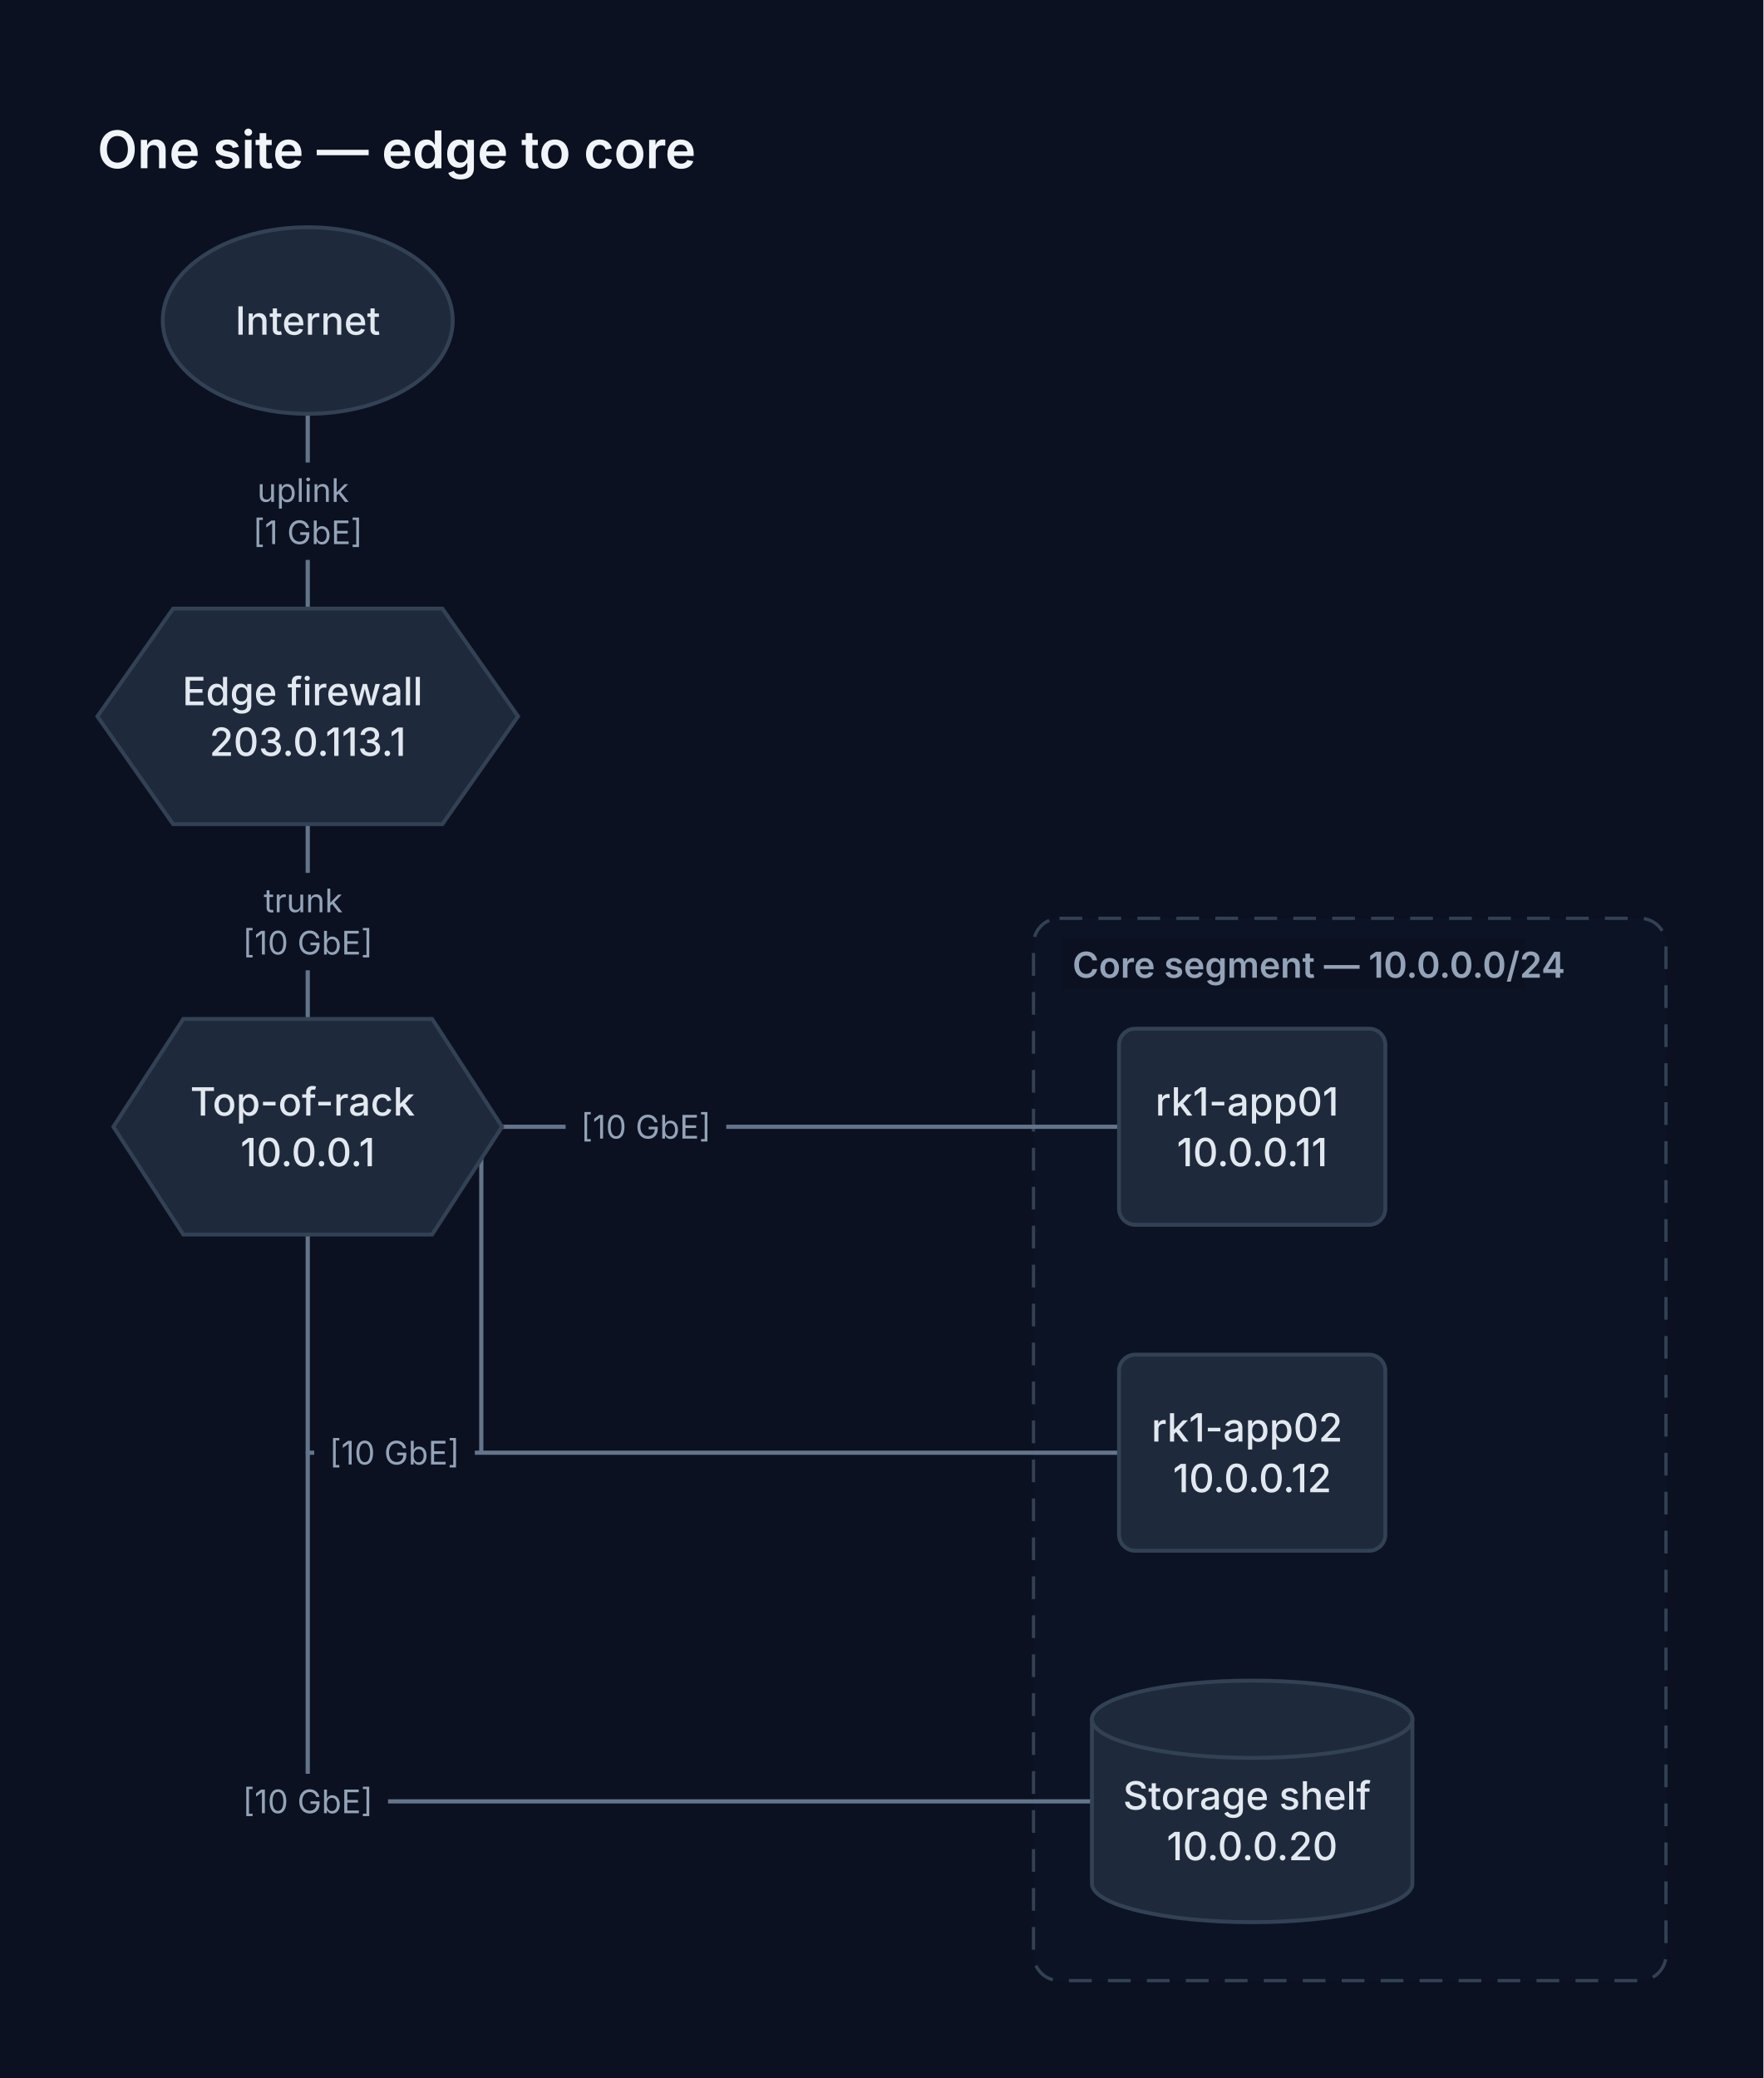
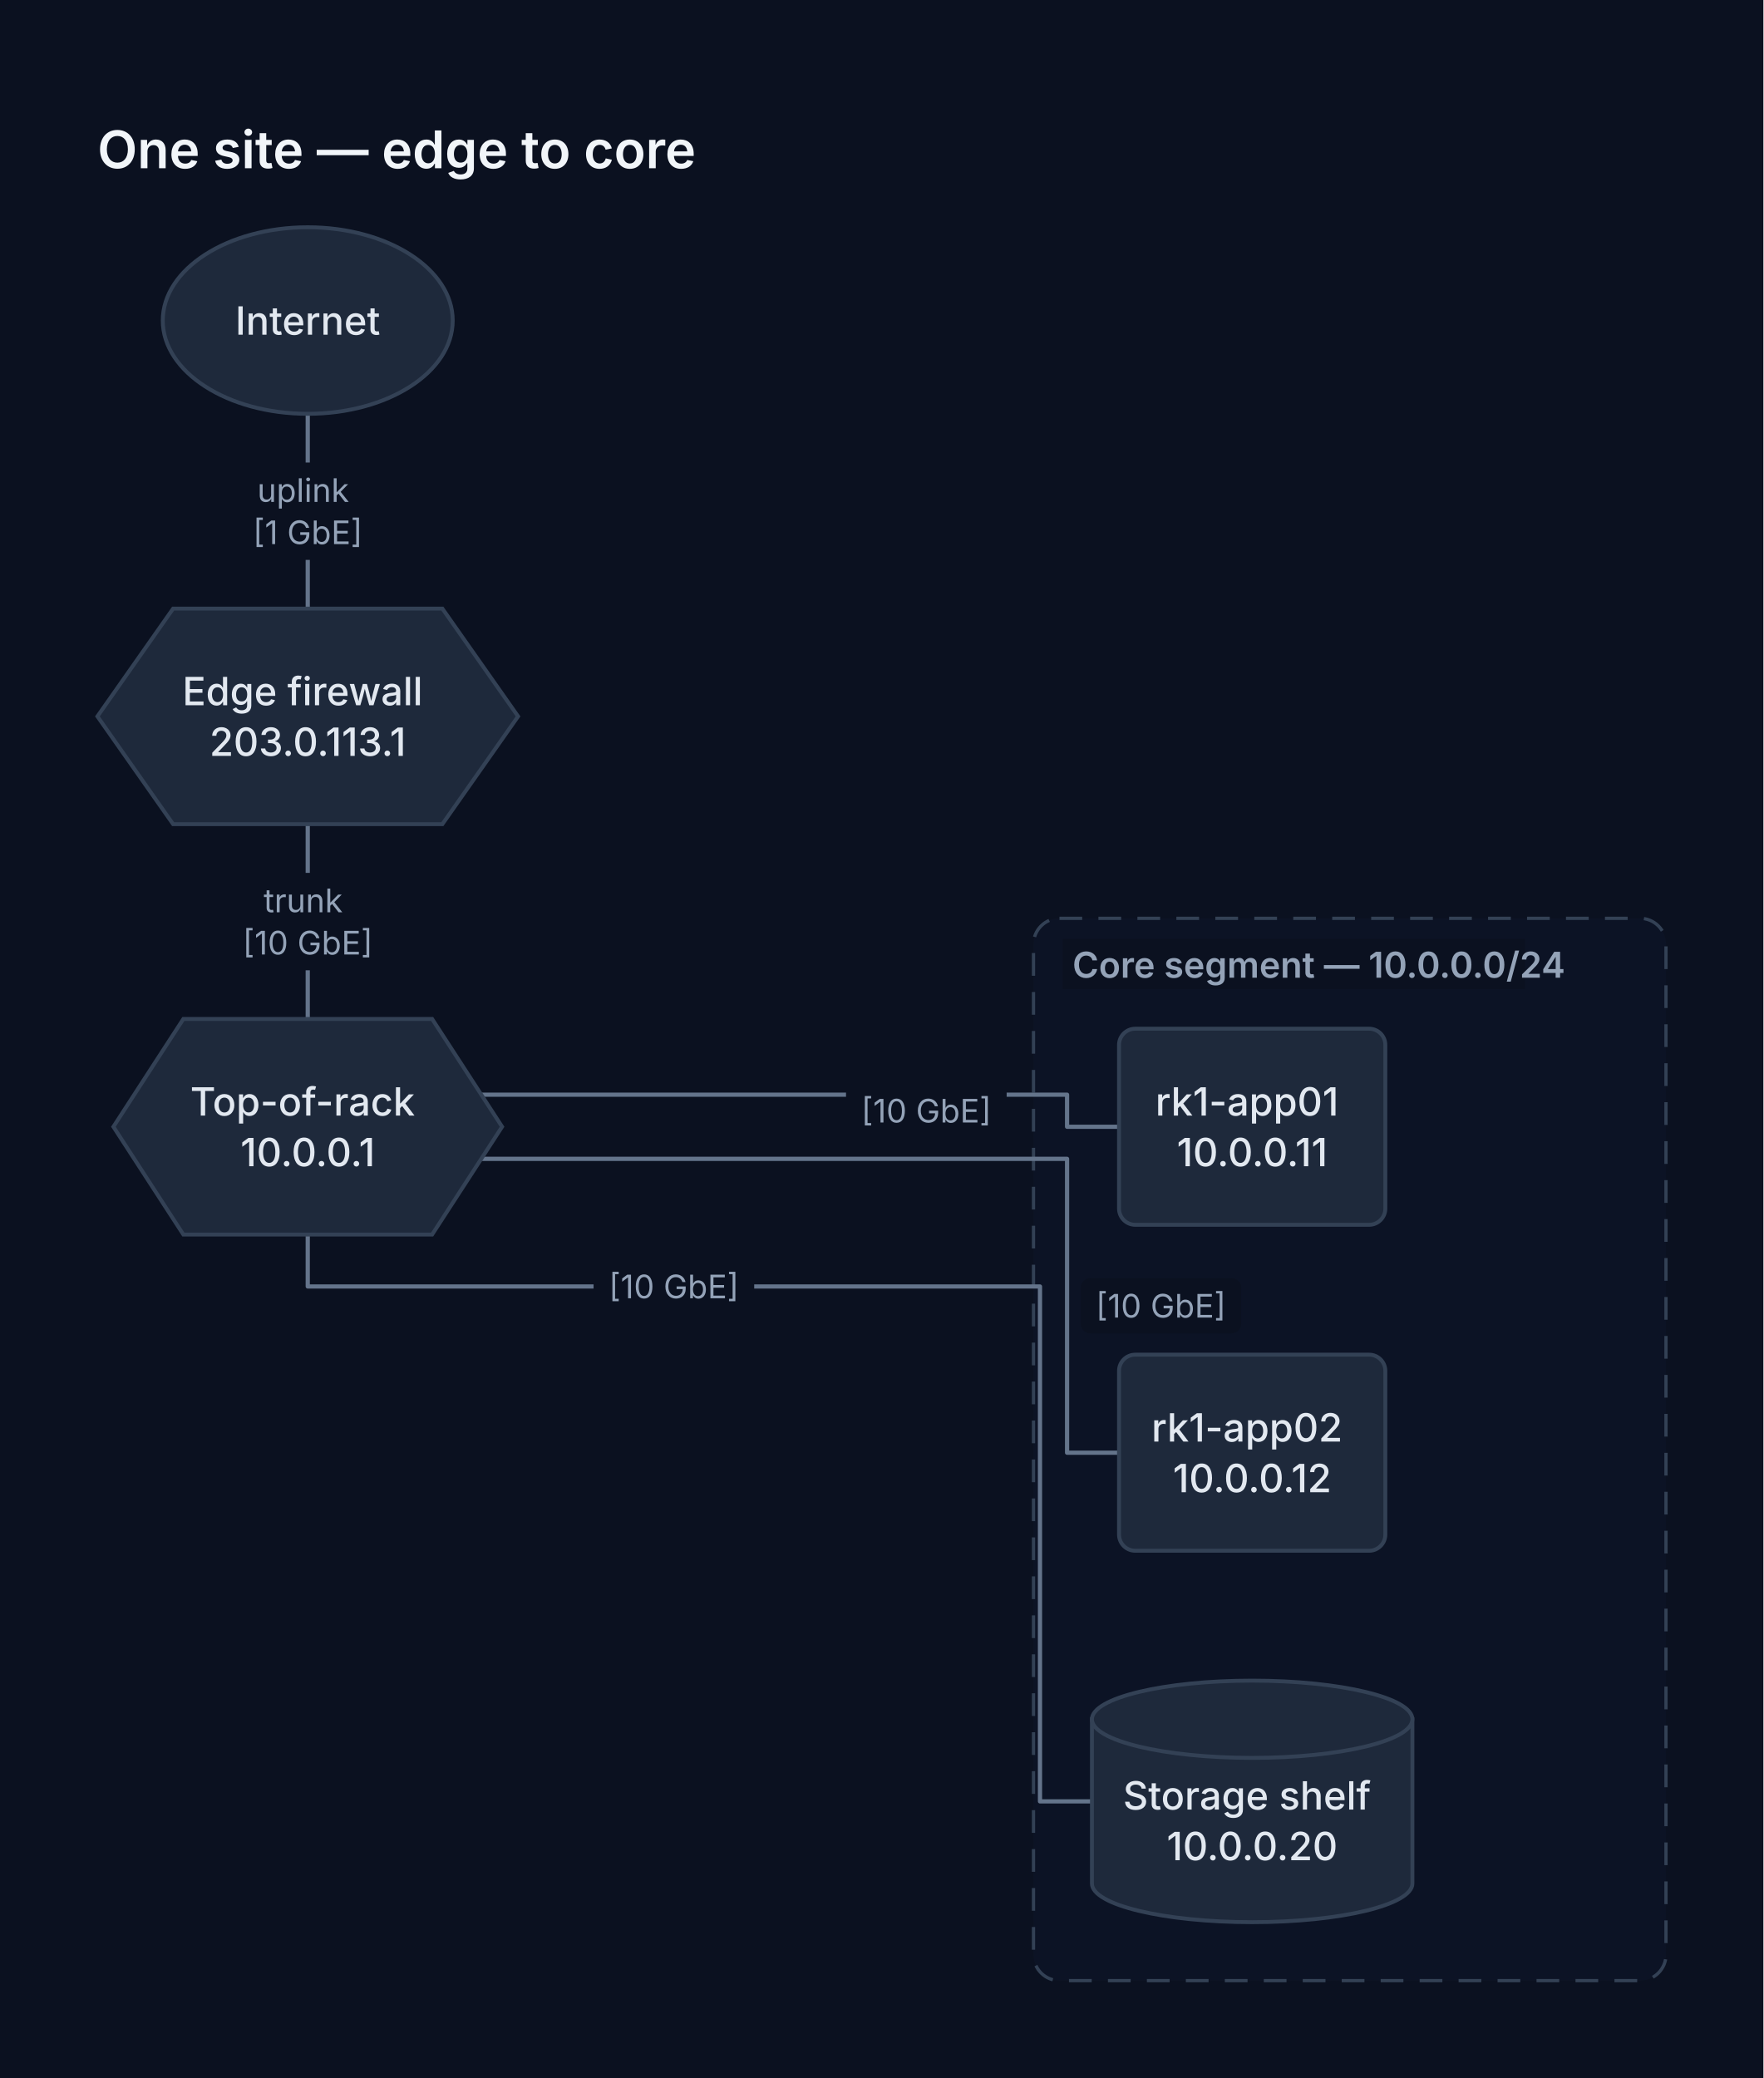
<svg xmlns="http://www.w3.org/2000/svg" width="543.1" height="640.06" viewBox="0 0 543.1 640.06" role="img" aria-label="One site — edge to core">
  <rect x="0" y="0" width="543.1" height="640.06" fill="#0b1120" />
  <g transform="translate(50.13,70)">
    <rect x="268.17" y="212.86" width="194.8" height="327.2" rx="8" fill="#0f172a" fill-opacity="0.5" stroke="#334155" stroke-width="1" stroke-dasharray="7 5" />
    <rect x="277.17" y="219.24" width="142.4" height="15.4" fill="#0b1120" />
    <text x="280.17" y="227.16" text-anchor="start" dominant-baseline="central" font-family="Inter, ui-sans-serif, system-ui, sans-serif" font-size="11" font-weight="600" fill="#94a3b8">Core segment — 10.0.0.0/24</text>
-     <polyline points="44.65,57.46 44.65,87.46 44.65,87.46 44.65,117.46" fill="none" stroke="#64748b" stroke-width="1.3" stroke-linejoin="round" stroke-linecap="butt" />
-     <polyline points="44.65,183.86 44.65,213.86 44.65,213.86 44.65,243.86" fill="none" stroke="#64748b" stroke-width="1.3" stroke-linejoin="round" stroke-linecap="butt" />
-     <polyline points="98.1,267.18 98.1,277.06 199.51,277.06 199.51,277.06 294.51,277.06" fill="none" stroke="#64748b" stroke-width="1.3" stroke-linejoin="round" stroke-linecap="butt" />
-     <polyline points="98.1,286.94 98.1,377.46 44.65,377.46 294.51,377.46" fill="none" stroke="#64748b" stroke-width="1.3" stroke-linejoin="round" stroke-linecap="butt" />
-     <polyline points="44.65,310.26 44.65,484.86 44.65,484.86 44.65,484.86 286.17,484.86" fill="none" stroke="#64748b" stroke-width="1.3" stroke-linejoin="round" stroke-linecap="butt" />
+     <polyline points="44.65,57.46 44.65,117.46" fill="none" stroke="#64748b" stroke-width="1.3" stroke-linejoin="round" stroke-linecap="butt" />
+     <polyline points="44.65,183.86 44.65,243.86" fill="none" stroke="#64748b" stroke-width="1.3" stroke-linejoin="round" stroke-linecap="butt" />
+     <polyline points="98.1,267.18 278.51,267.18 278.51,277.06 294.51,277.06" fill="none" stroke="#64748b" stroke-width="1.3" stroke-linejoin="round" stroke-linecap="butt" />
+     <polyline points="98.1,286.94 278.51,286.94 278.51,377.46 294.51,377.46" fill="none" stroke="#64748b" stroke-width="1.3" stroke-linejoin="round" stroke-linecap="butt" />
+     <polyline points="44.65,310.26 44.65,326.26 270.17,326.26 270.17,484.86 286.17,484.86" fill="none" stroke="#64748b" stroke-width="1.3" stroke-linejoin="round" stroke-linecap="butt" />
    <rect x="22.69" y="72.46" width="43.91" height="30" rx="3" fill="#0b1120" />
    <text x="44.65" y="80.96" text-anchor="middle" dominant-baseline="central" font-family="Inter, ui-sans-serif, system-ui, sans-serif" font-size="10" font-weight="400" fill="#94a3b8">
      <tspan x="44.65" dy="0">uplink</tspan>
      <tspan x="44.65" dy="13">[1 GbE]</tspan>
    </text>
    <rect x="19.91" y="198.86" width="49.47" height="30" rx="3" fill="#0b1120" />
    <text x="44.65" y="207.36" text-anchor="middle" dominant-baseline="central" font-family="Inter, ui-sans-serif, system-ui, sans-serif" font-size="10" font-weight="400" fill="#94a3b8">
      <tspan x="44.65" dy="0">trunk</tspan>
      <tspan x="44.65" dy="13">[10 GbE]</tspan>
    </text>
-     <rect x="124.07" y="268.56" width="49.47" height="17" rx="3" fill="#0b1120" />
-     <text x="148.8" y="277.06" text-anchor="middle" dominant-baseline="central" font-family="Inter, ui-sans-serif, system-ui, sans-serif" font-size="10" font-weight="400" fill="#94a3b8">
-       <tspan x="148.8" dy="0">[10 GbE]</tspan>
+     <rect x="210.43" y="263.62" width="49.47" height="17" rx="3" fill="#0b1120" />
+     <text x="235.16" y="272.12" text-anchor="middle" dominant-baseline="central" font-family="Inter, ui-sans-serif, system-ui, sans-serif" font-size="10" font-weight="400" fill="#94a3b8">
+       <tspan x="235.16" dy="0">[10 GbE]</tspan>
    </text>
-     <rect x="46.64" y="368.96" width="49.47" height="17" rx="3" fill="#0b1120" />
-     <text x="71.37" y="377.46" text-anchor="middle" dominant-baseline="central" font-family="Inter, ui-sans-serif, system-ui, sans-serif" font-size="10" font-weight="400" fill="#94a3b8">
-       <tspan x="71.37" dy="0">[10 GbE]</tspan>
+     <rect x="282.68" y="323.7" width="49.47" height="17" rx="3" fill="#0b1120" />
+     <text x="307.41" y="332.2" text-anchor="middle" dominant-baseline="central" font-family="Inter, ui-sans-serif, system-ui, sans-serif" font-size="10" font-weight="400" fill="#94a3b8">
+       <tspan x="307.41" dy="0">[10 GbE]</tspan>
    </text>
-     <rect x="19.91" y="476.36" width="49.47" height="17" rx="3" fill="#0b1120" />
-     <text x="44.65" y="484.86" text-anchor="middle" dominant-baseline="central" font-family="Inter, ui-sans-serif, system-ui, sans-serif" font-size="10" font-weight="400" fill="#94a3b8">
-       <tspan x="44.65" dy="0">[10 GbE]</tspan>
+     <rect x="132.68" y="317.76" width="49.47" height="17" rx="3" fill="#0b1120" />
+     <text x="157.41" y="326.26" text-anchor="middle" dominant-baseline="central" font-family="Inter, ui-sans-serif, system-ui, sans-serif" font-size="10" font-weight="400" fill="#94a3b8">
+       <tspan x="157.41" dy="0">[10 GbE]</tspan>
    </text>
    <ellipse cx="44.65" cy="28.73" rx="44.65" ry="28.73" fill="#1e293b" stroke="#334155" stroke-width="1.2" />
    <text x="44.65" y="28.73" text-anchor="middle" dominant-baseline="central" font-family="Inter, ui-sans-serif, system-ui, sans-serif" font-size="12" font-weight="500" fill="#e2e8f0">
      <tspan x="44.65" dy="0">Internet</tspan>
    </text>
    <polygon points="3.19,117.46 86.11,117.46 109.43,150.66 86.11,183.86 3.19,183.86 -20.13,150.66" fill="#1e293b" stroke="#334155" stroke-width="1.2" />
    <text x="44.65" y="142.86" text-anchor="middle" dominant-baseline="central" font-family="Inter, ui-sans-serif, system-ui, sans-serif" font-size="12" font-weight="500" fill="#e2e8f0">
      <tspan x="44.65" dy="0">Edge firewall</tspan>
      <tspan x="44.65" dy="15.6">203.0.113.1</tspan>
    </text>
    <polygon points="6.34,243.86 82.96,243.86 104.51,277.06 82.96,310.26 6.34,310.26 -15.21,277.06" fill="#1e293b" stroke="#334155" stroke-width="1.2" />
    <text x="44.65" y="269.26" text-anchor="middle" dominant-baseline="central" font-family="Inter, ui-sans-serif, system-ui, sans-serif" font-size="12" font-weight="500" fill="#e2e8f0">
      <tspan x="44.65" dy="0">Top-of-rack</tspan>
      <tspan x="44.65" dy="15.6">10.0.0.1</tspan>
    </text>
    <rect x="294.51" y="246.86" width="82.02" height="60.4" rx="5" fill="#1e293b" stroke="#334155" stroke-width="1.2" />
    <text x="335.52" y="269.26" text-anchor="middle" dominant-baseline="central" font-family="Inter, ui-sans-serif, system-ui, sans-serif" font-size="12" font-weight="500" fill="#e2e8f0">
      <tspan x="335.52" dy="0">rk1-app01</tspan>
      <tspan x="335.52" dy="15.6">10.0.0.11</tspan>
    </text>
    <rect x="294.51" y="347.26" width="82.02" height="60.4" rx="5" fill="#1e293b" stroke="#334155" stroke-width="1.2" />
    <text x="335.52" y="369.66" text-anchor="middle" dominant-baseline="central" font-family="Inter, ui-sans-serif, system-ui, sans-serif" font-size="12" font-weight="500" fill="#e2e8f0">
      <tspan x="335.52" dy="0">rk1-app02</tspan>
      <tspan x="335.52" dy="15.6">10.0.0.12</tspan>
    </text>
    <path d="M 286.17 459.56 L 286.17 510.16 A 49.35 11.9 0 0 0 384.87 510.16 L 384.87 459.56 Z" fill="#1e293b" stroke="#334155" stroke-width="1.2" />
    <ellipse cx="335.52" cy="459.56" rx="49.35" ry="11.9" fill="#1e293b" stroke="#334155" stroke-width="1.2" />
    <text x="335.52" y="483.01" text-anchor="middle" dominant-baseline="central" font-family="Inter, ui-sans-serif, system-ui, sans-serif" font-size="12" font-weight="500" fill="#e2e8f0">
      <tspan x="335.52" dy="0">Storage shelf</tspan>
      <tspan x="335.52" dy="15.6">10.0.0.20</tspan>
    </text>
    <text x="-20.13" y="-24" text-anchor="start" dominant-baseline="central" font-family="Inter, ui-sans-serif, system-ui, sans-serif" font-size="16" font-weight="600" fill="#f1f5f9">One site — edge to core</text>
  </g>
</svg>
